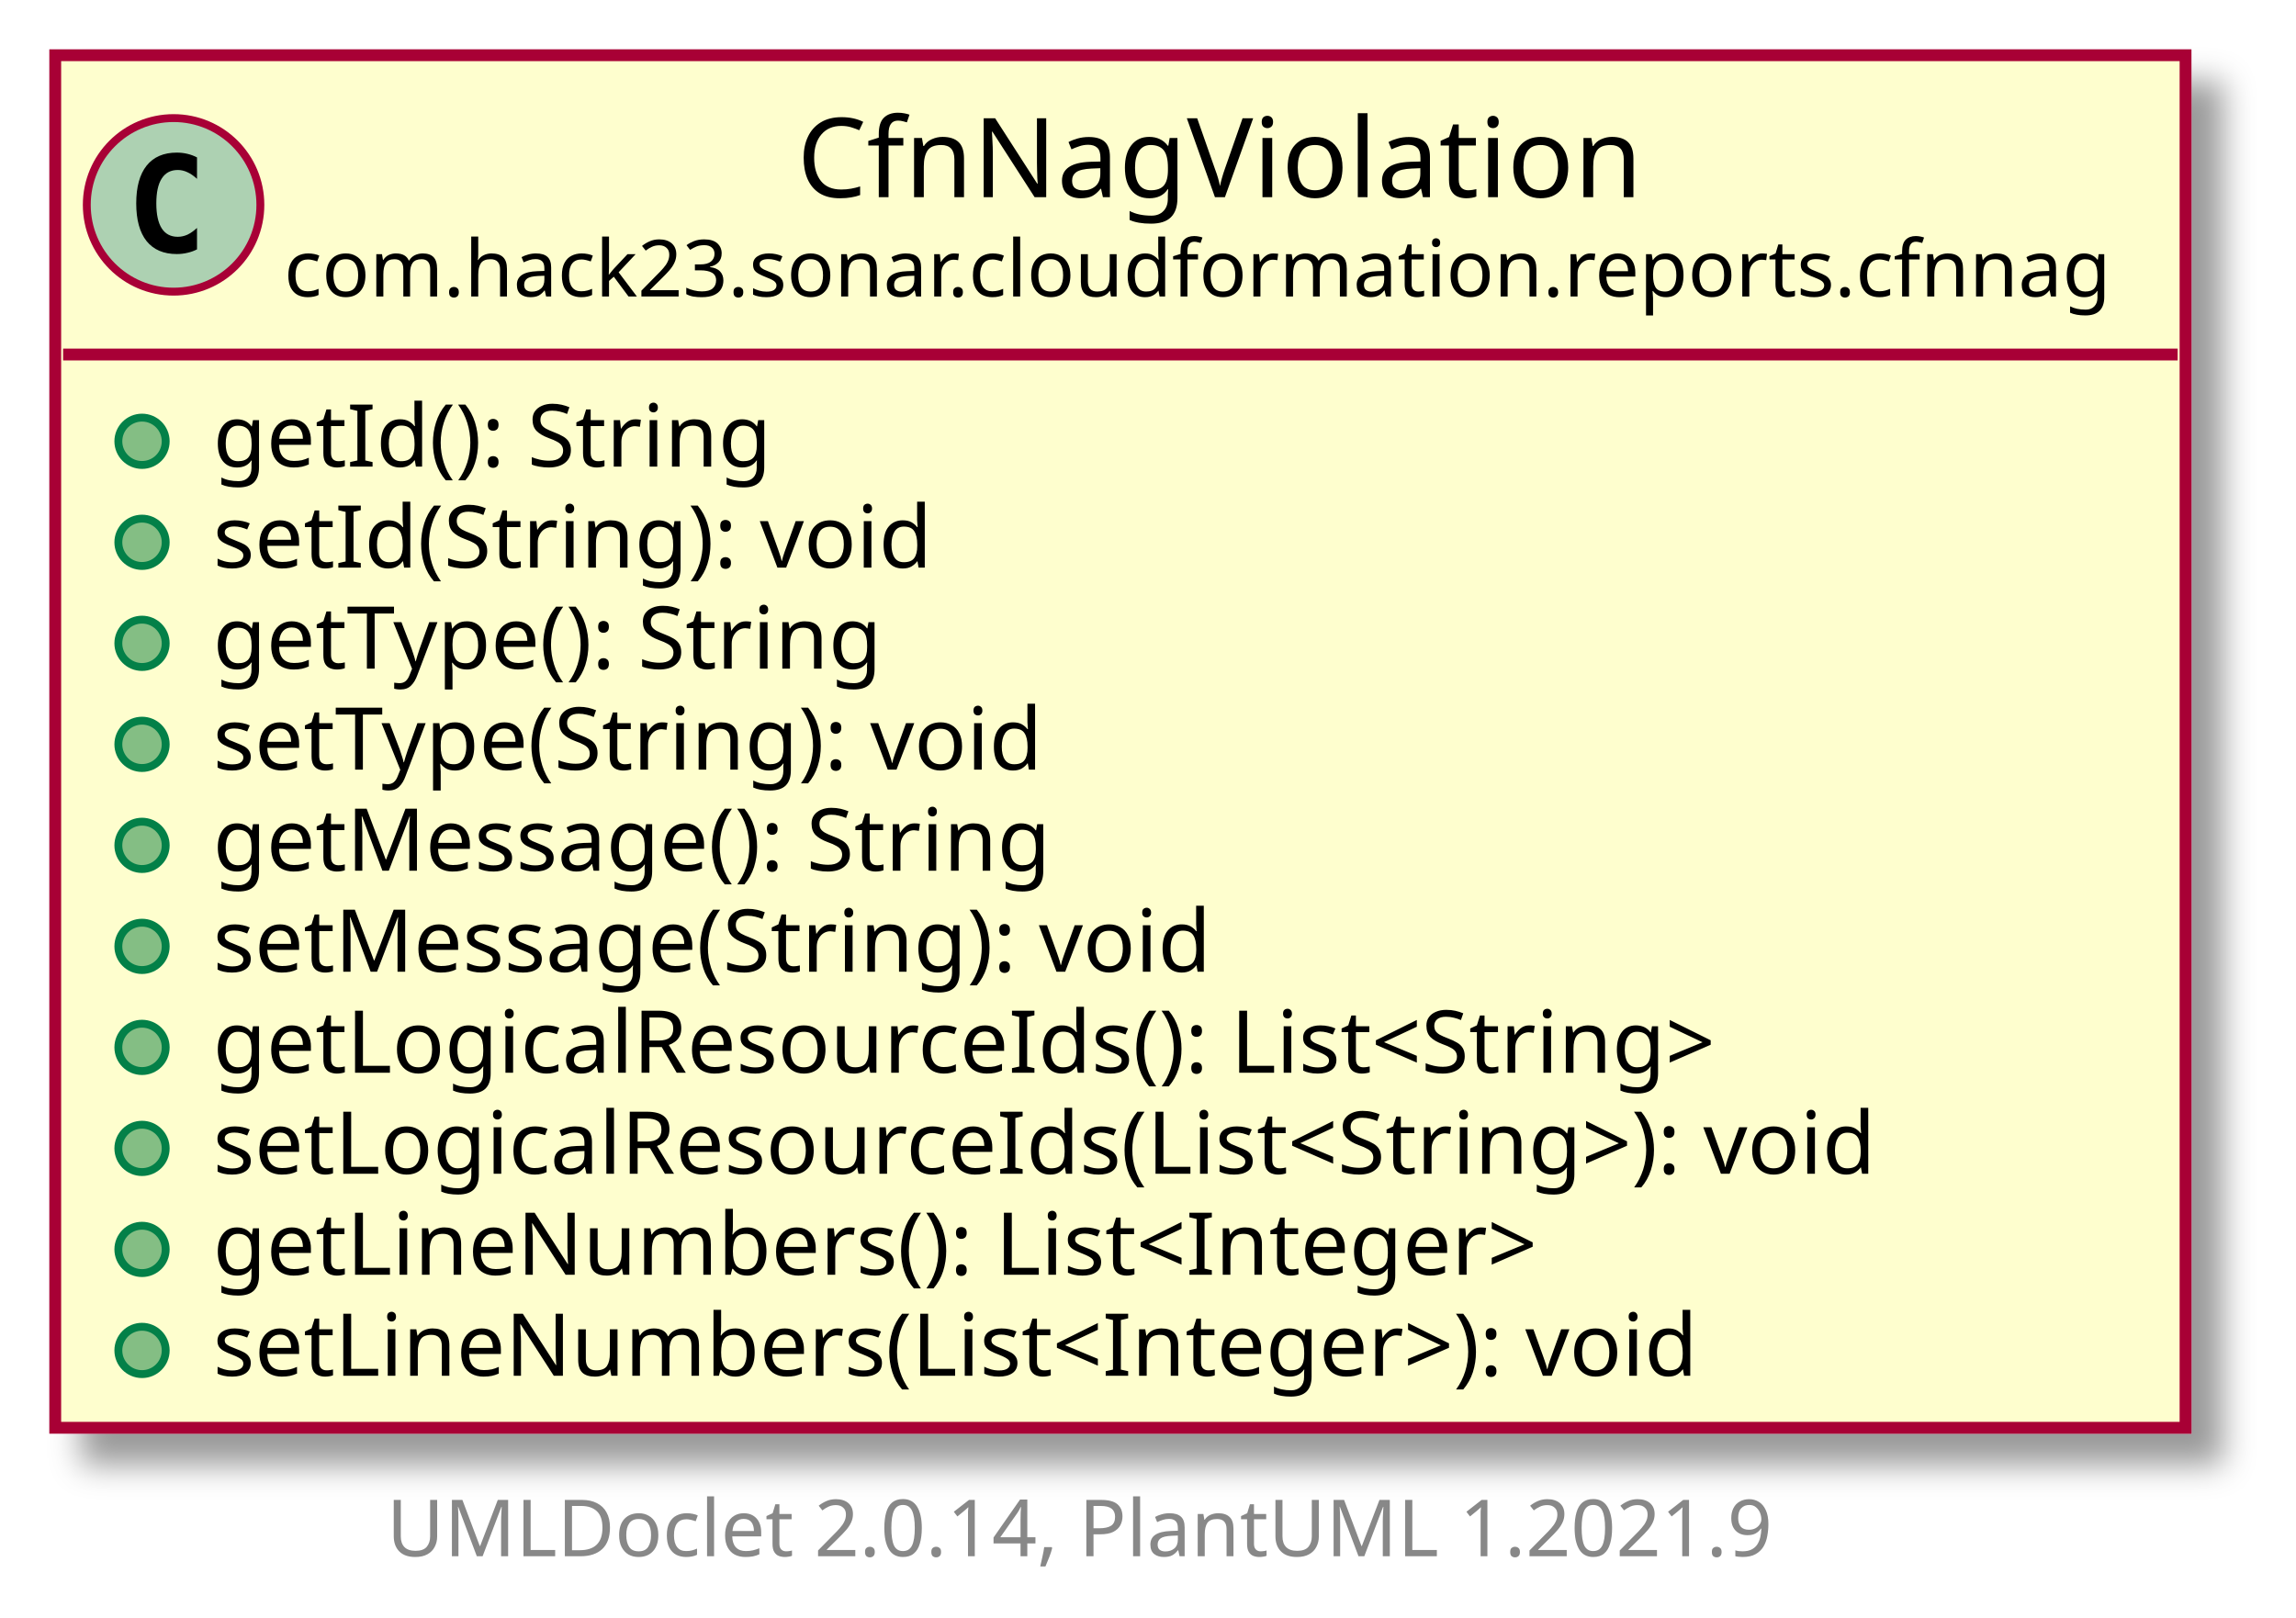
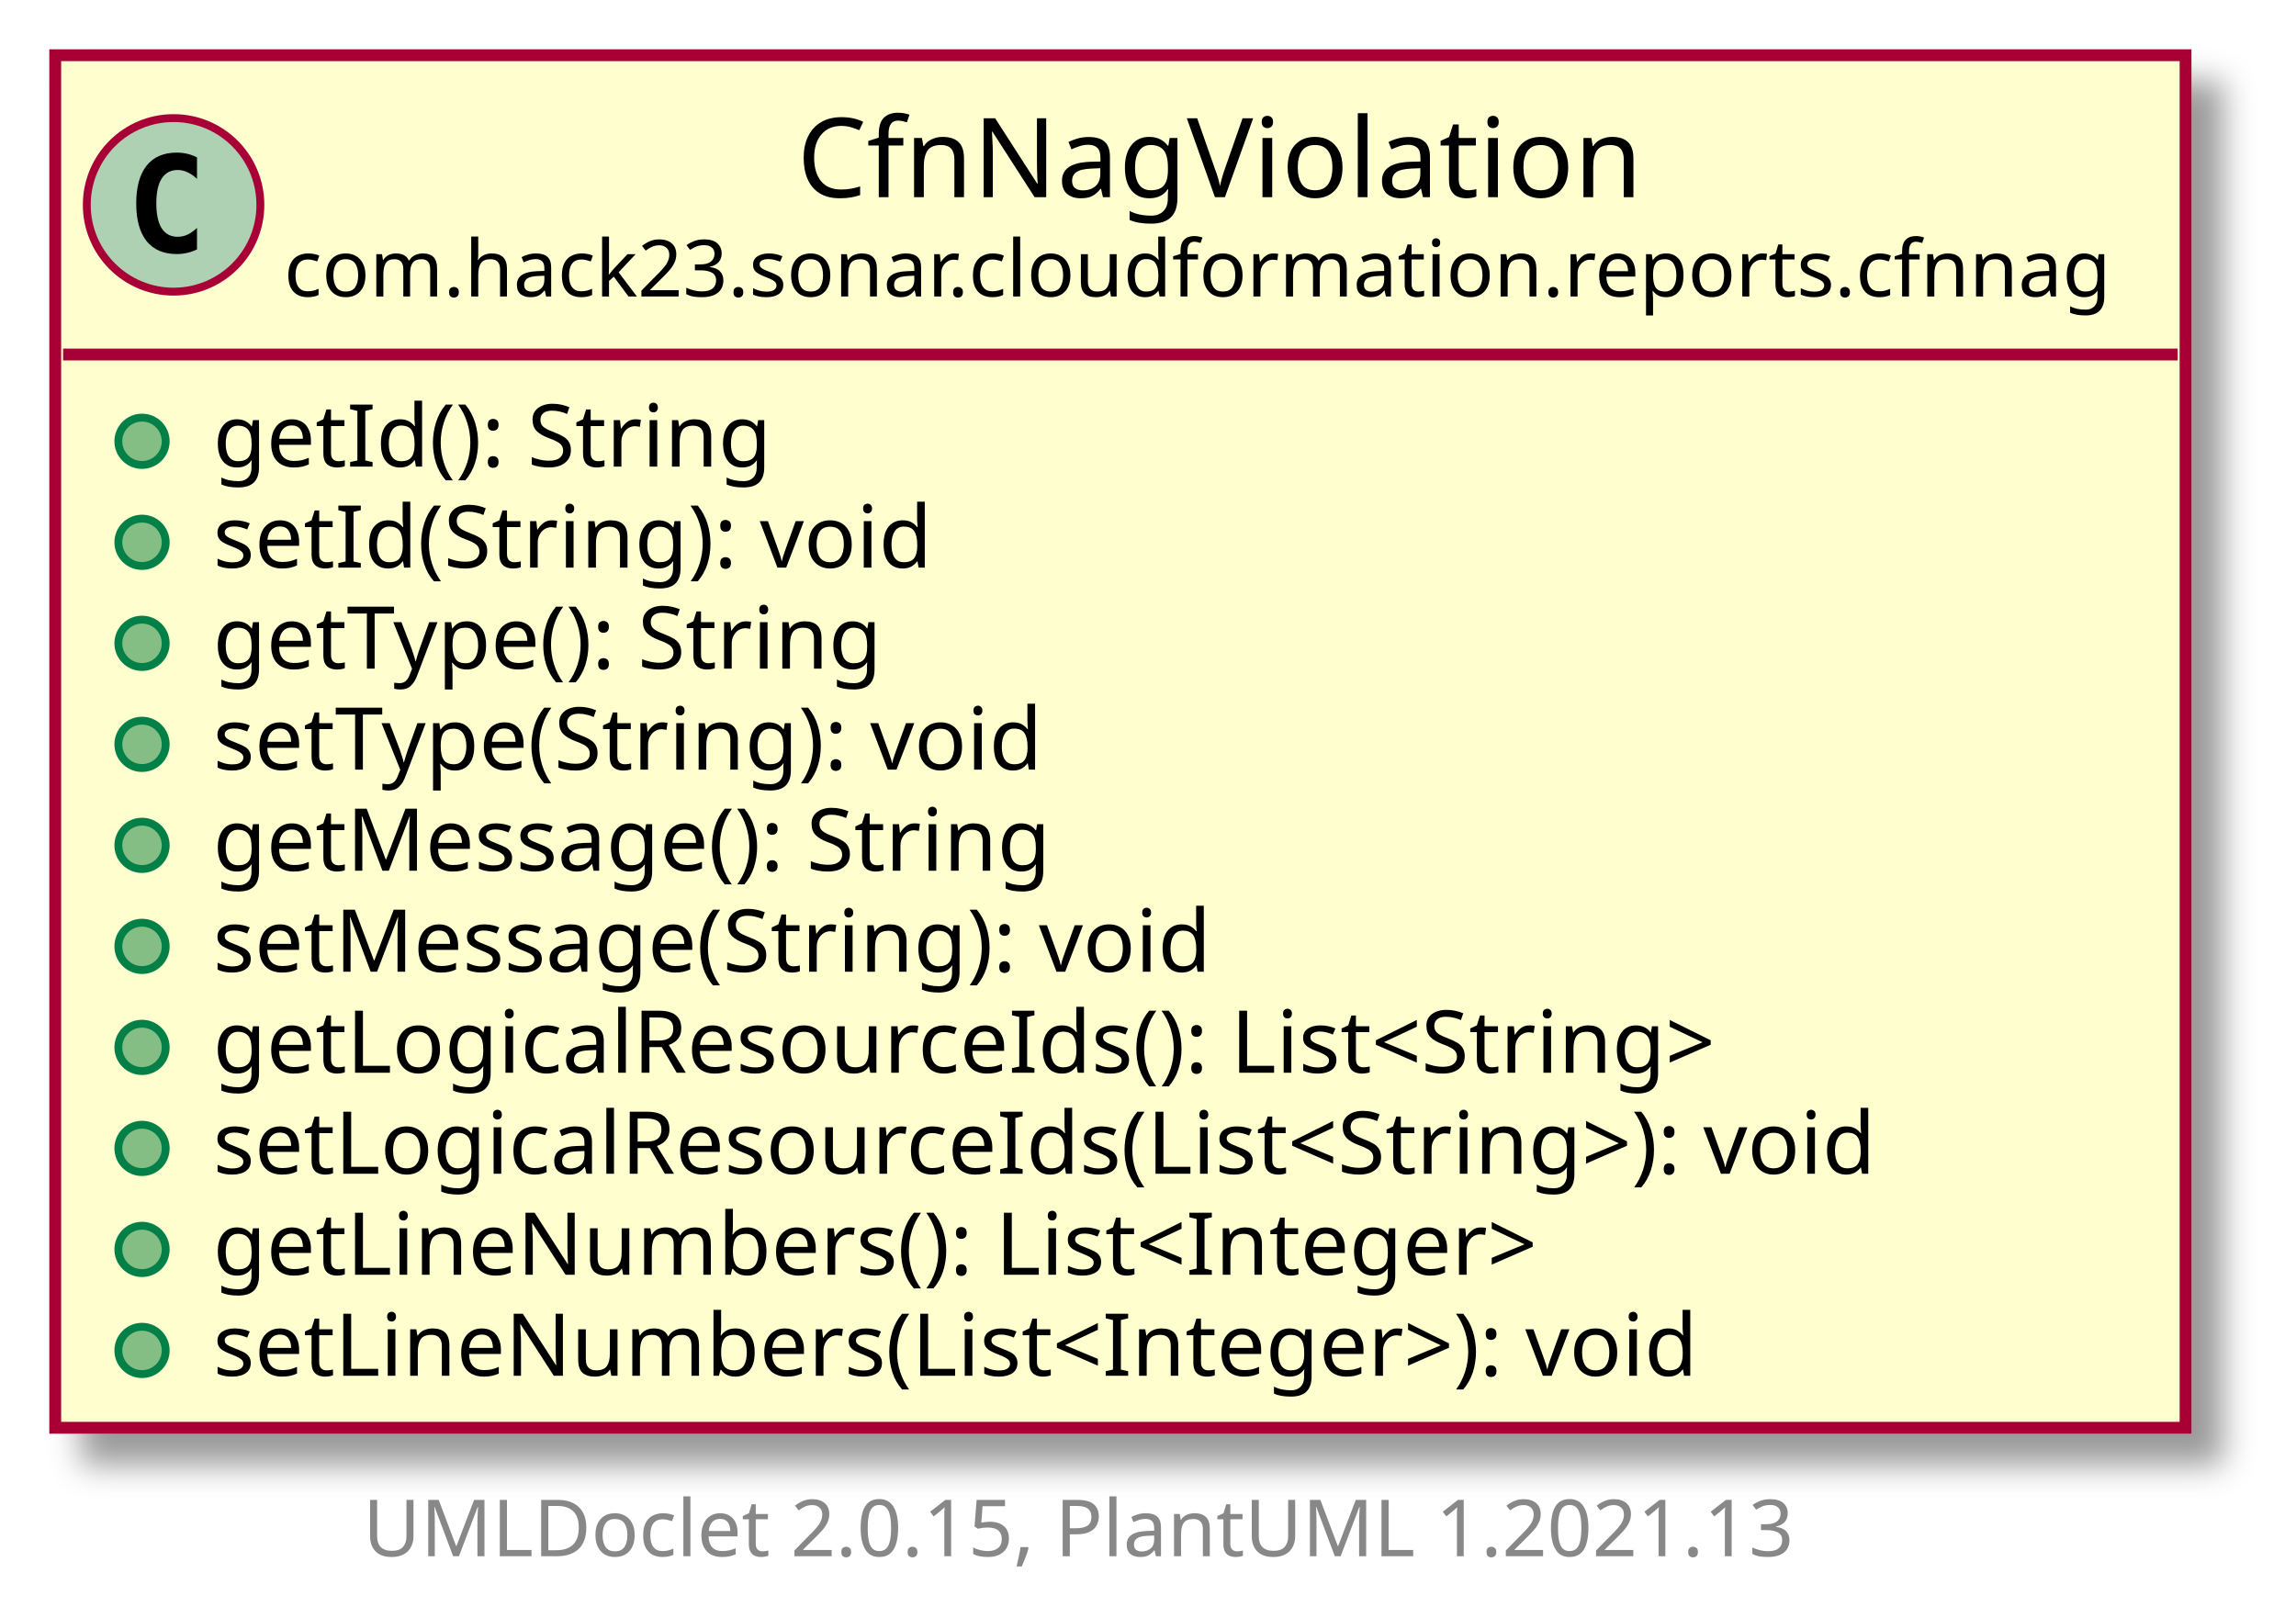
<svg xmlns="http://www.w3.org/2000/svg" xmlns:xlink="http://www.w3.org/1999/xlink" contentScriptType="application/ecmascript" contentStyleType="text/css" height="205px" preserveAspectRatio="none" style="width:291px;height:205px;background:#FFFFFF;" version="1.1" viewBox="0 0 291 205" width="291px" zoomAndPan="magnify">
  <defs>
-     <filter height="300%" id="f1vxbvntxhmxfe" width="300%" x="-1" y="-1">
+     <filter height="300%" id="f1vt0bxbzr53fg" width="300%" x="-1" y="-1">
      <feGaussianBlur result="blurOut" stdDeviation="2.0" />
      <feColorMatrix in="blurOut" result="blurOut2" type="matrix" values="0 0 0 0 0 0 0 0 0 0 0 0 0 0 0 0 0 0 .4 0" />
      <feOffset dx="4.0" dy="4.0" in="blurOut2" result="blurOut3" />
      <feBlend in="SourceGraphic" in2="blurOut3" mode="normal" />
    </filter>
  </defs>
  <g>
    <a href="CfnNagViolation.html" target="_top" title="CfnNagViolation.html" xlink:actuate="onRequest" xlink:href="CfnNagViolation.html" xlink:show="new" xlink:title="CfnNagViolation.html" xlink:type="simple">
-       <rect codeLine="5" fill="#FEFECE" filter="url(#f1vxbvntxhmxfe)" height="173.984" id="com.hack23.sonar.cloudformation.reports.cfnnag.CfnNagViolation" style="stroke:#A80036;stroke-width:1.5;" width="270" x="7" y="7" />
+       <rect codeLine="5" fill="#FEFECE" filter="url(#f1vt0bxbzr53fg)" height="173.984" id="com.hack23.sonar.cloudformation.reports.cfnnag.CfnNagViolation" style="stroke:#A80036;stroke-width:1.5;" width="270" x="7" y="7" />
      <ellipse cx="22" cy="25.969" fill="#ADD1B2" rx="11" ry="11" style="stroke:#A80036;stroke-width:1.0;" />
      <path d="M24.969,31.609 Q24.391,31.906 23.75,32.047 Q23.109,32.203 22.406,32.203 Q19.906,32.203 18.578,30.562 Q17.266,28.906 17.266,25.781 Q17.266,22.656 18.578,21 Q19.906,19.344 22.406,19.344 Q23.109,19.344 23.75,19.5 Q24.406,19.656 24.969,19.953 L24.969,22.672 Q24.344,22.094 23.75,21.828 Q23.156,21.547 22.531,21.547 Q21.188,21.547 20.5,22.625 Q19.812,23.688 19.812,25.781 Q19.812,27.875 20.5,28.953 Q21.188,30.016 22.531,30.016 Q23.156,30.016 23.75,29.75 Q24.344,29.469 24.969,28.891 L24.969,31.609 Z " fill="#000000" />
      <text fill="#000000" font-family="sans-serif" font-size="14" lengthAdjust="spacing" textLength="108" x="101" y="24.995">CfnNagViolation</text>
      <text fill="#000000" font-family="sans-serif" font-size="10" lengthAdjust="spacing" textLength="238" x="36" y="37.579">com.hack23.sonar.cloudformation.reports.cfnnag</text>
      <line style="stroke:#A80036;stroke-width:1.5;" x1="8" x2="276" y1="44.938" y2="44.938" />
      <ellipse cx="18" cy="55.938" fill="#84BE84" rx="3" ry="3" style="stroke:#038048;stroke-width:1.0;" />
      <text fill="#000000" font-family="sans-serif" font-size="11" lengthAdjust="spacing" textLength="78" x="27" y="59.148">getId(): String</text>
      <ellipse cx="18" cy="68.742" fill="#84BE84" rx="3" ry="3" style="stroke:#038048;stroke-width:1.0;" />
      <text fill="#000000" font-family="sans-serif" font-size="11" lengthAdjust="spacing" textLength="101" x="27" y="71.953">setId(String): void</text>
      <ellipse cx="18" cy="81.547" fill="#84BE84" rx="3" ry="3" style="stroke:#038048;stroke-width:1.0;" />
      <text fill="#000000" font-family="sans-serif" font-size="11" lengthAdjust="spacing" textLength="95" x="27" y="84.757">getType(): String</text>
      <ellipse cx="18" cy="94.352" fill="#84BE84" rx="3" ry="3" style="stroke:#038048;stroke-width:1.0;" />
      <text fill="#000000" font-family="sans-serif" font-size="11" lengthAdjust="spacing" textLength="118" x="27" y="97.562">setType(String): void</text>
      <ellipse cx="18" cy="107.156" fill="#84BE84" rx="3" ry="3" style="stroke:#038048;stroke-width:1.0;" />
      <text fill="#000000" font-family="sans-serif" font-size="11" lengthAdjust="spacing" textLength="119" x="27" y="110.367">getMessage(): String</text>
      <ellipse cx="18" cy="119.961" fill="#84BE84" rx="3" ry="3" style="stroke:#038048;stroke-width:1.0;" />
      <text fill="#000000" font-family="sans-serif" font-size="11" lengthAdjust="spacing" textLength="142" x="27" y="123.171">setMessage(String): void</text>
      <ellipse cx="18" cy="132.766" fill="#84BE84" rx="3" ry="3" style="stroke:#038048;stroke-width:1.0;" />
      <text fill="#000000" font-family="sans-serif" font-size="11" lengthAdjust="spacing" textLength="215" x="27" y="135.976">getLogicalResourceIds(): List&lt;String&gt;</text>
      <ellipse cx="18" cy="145.57" fill="#84BE84" rx="3" ry="3" style="stroke:#038048;stroke-width:1.0;" />
      <text fill="#000000" font-family="sans-serif" font-size="11" lengthAdjust="spacing" textLength="238" x="27" y="148.781">setLogicalResourceIds(List&lt;String&gt;): void</text>
      <ellipse cx="18" cy="158.375" fill="#84BE84" rx="3" ry="3" style="stroke:#038048;stroke-width:1.0;" />
      <text fill="#000000" font-family="sans-serif" font-size="11" lengthAdjust="spacing" textLength="187" x="27" y="161.585">getLineNumbers(): List&lt;Integer&gt;</text>
      <ellipse cx="18" cy="171.18" fill="#84BE84" rx="3" ry="3" style="stroke:#038048;stroke-width:1.0;" />
      <text fill="#000000" font-family="sans-serif" font-size="11" lengthAdjust="spacing" textLength="210" x="27" y="174.39">setLineNumbers(List&lt;Integer&gt;): void</text>
    </a>
-     <text fill="#888888" font-family="sans-serif" font-size="10" lengthAdjust="spacing" textLength="186" x="49" y="197.267">UMLDoclet 2.0.14, PlantUML 1.2021.9</text>
+     <text fill="#888888" font-family="sans-serif" font-size="10" lengthAdjust="spacing" textLength="192" x="46" y="197.267">UMLDoclet 2.0.15, PlantUML 1.2021.13</text>
  </g>
</svg>
